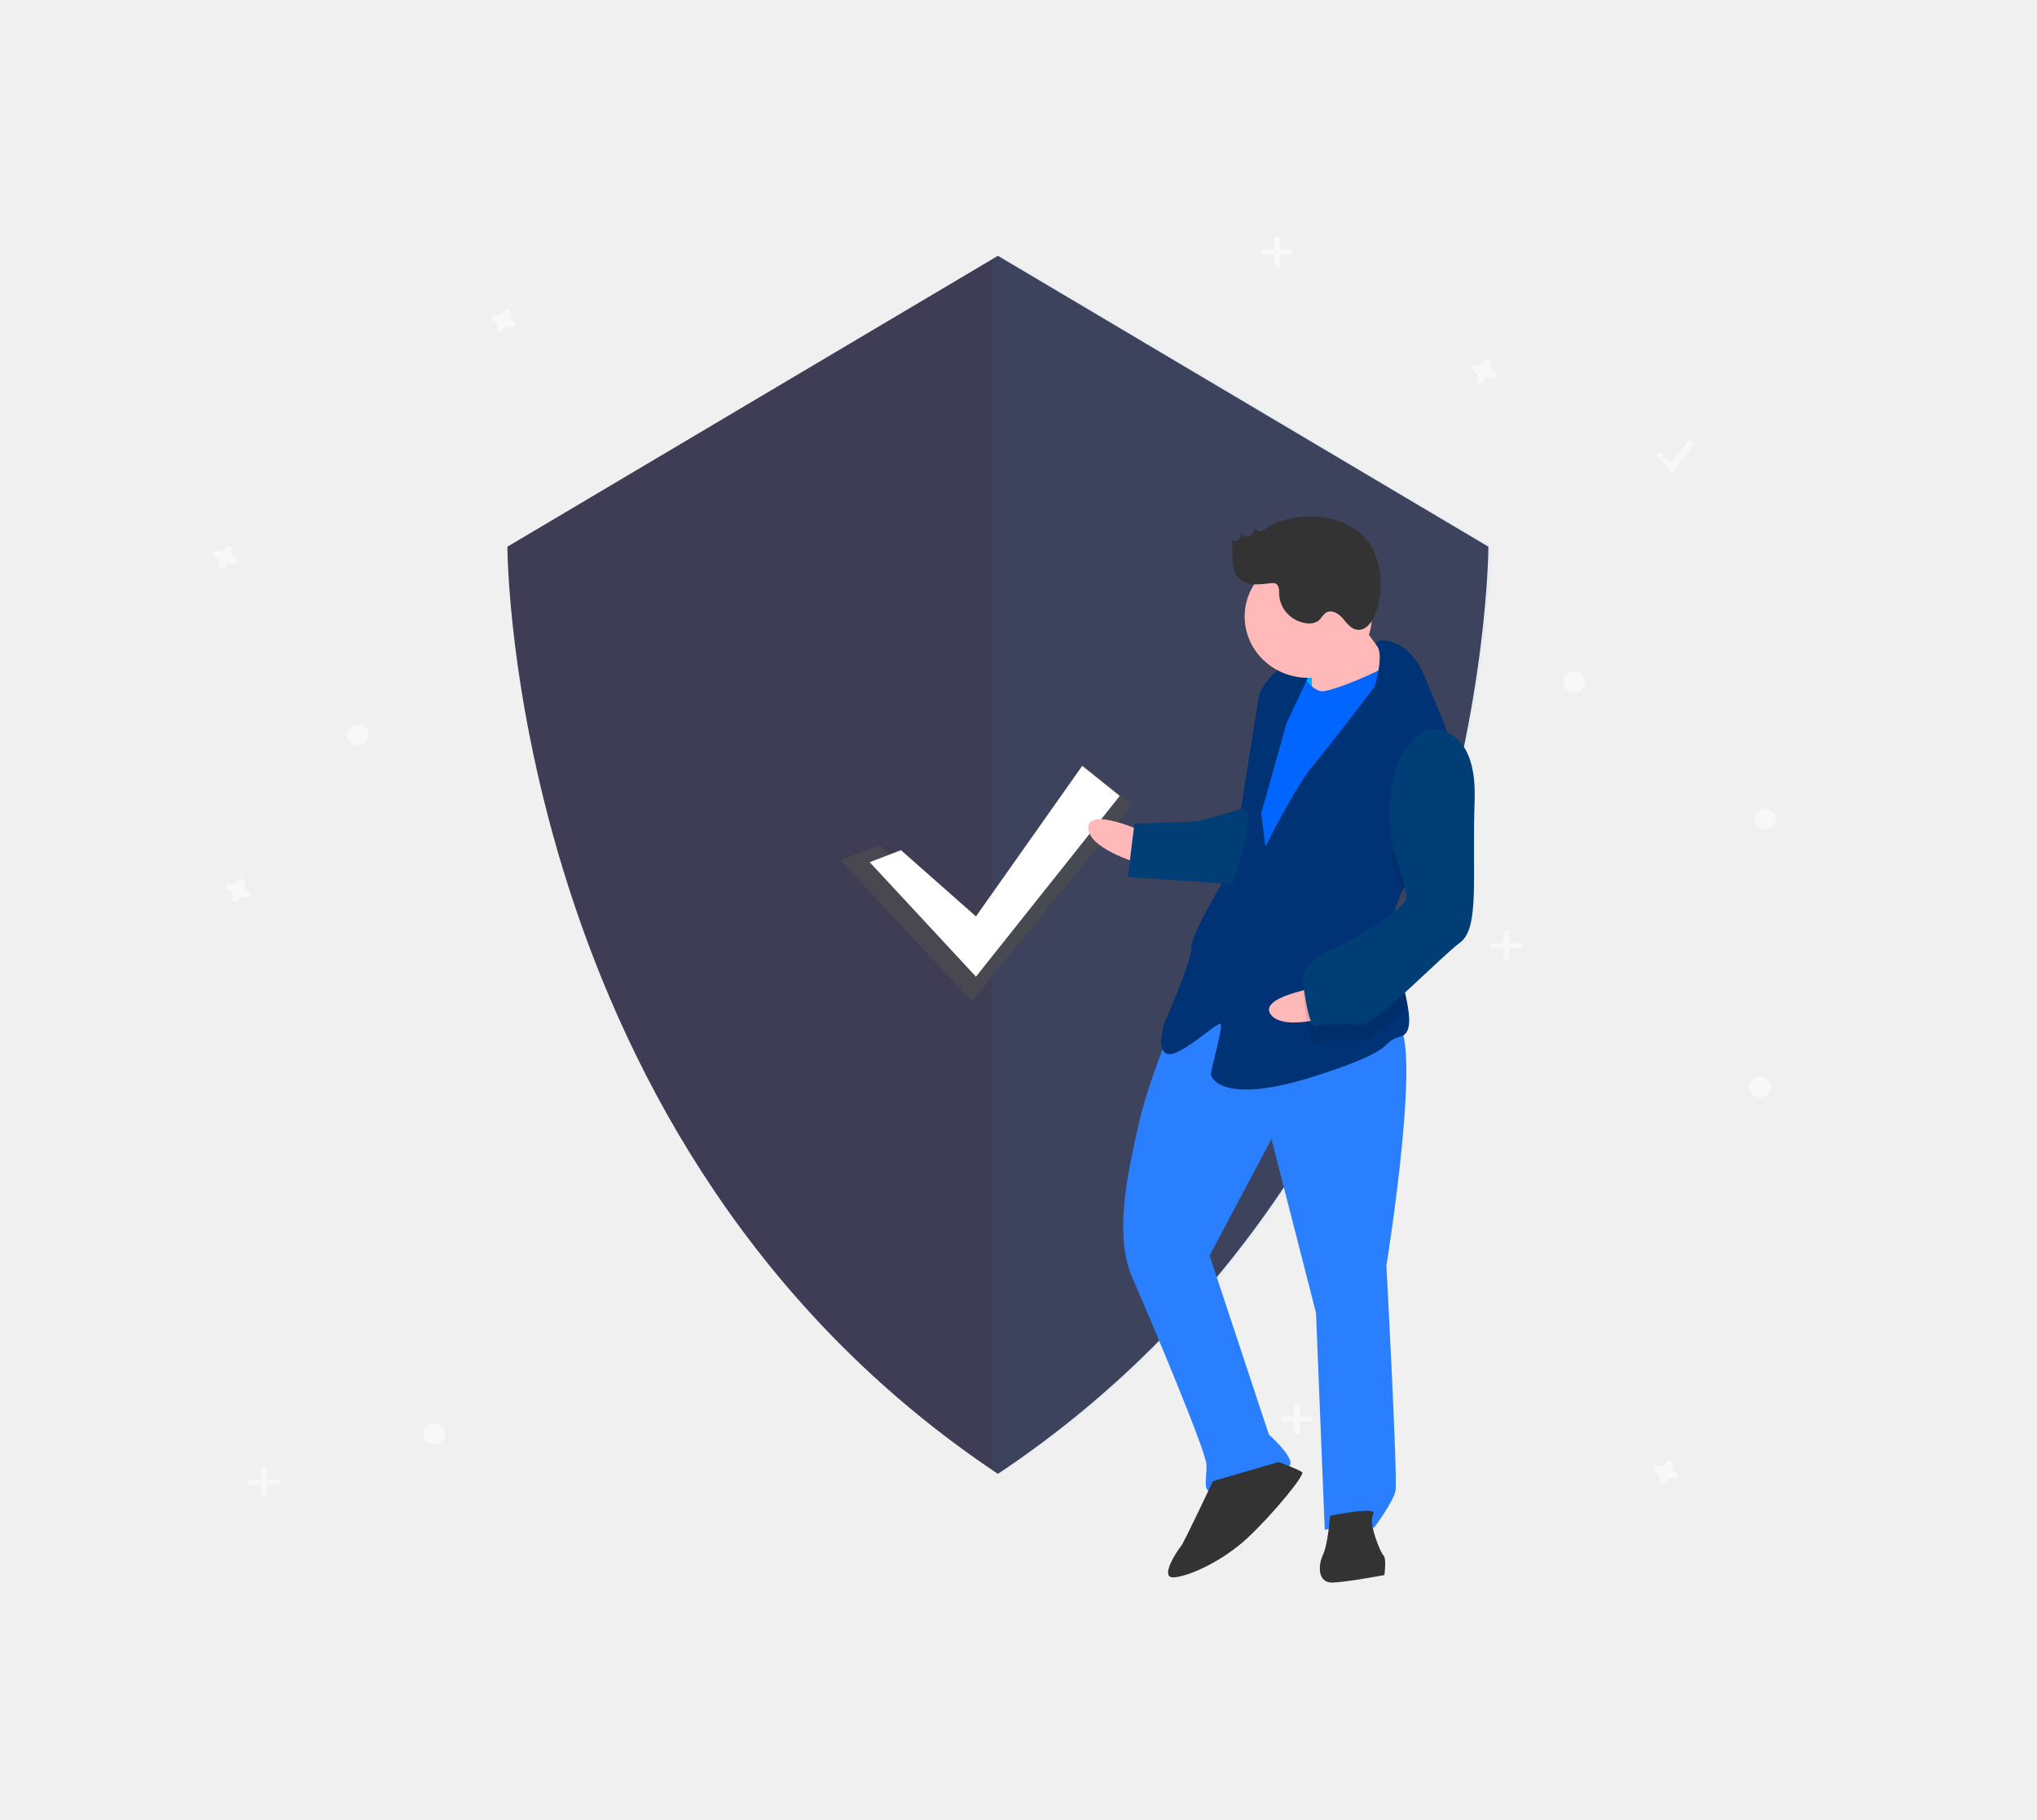
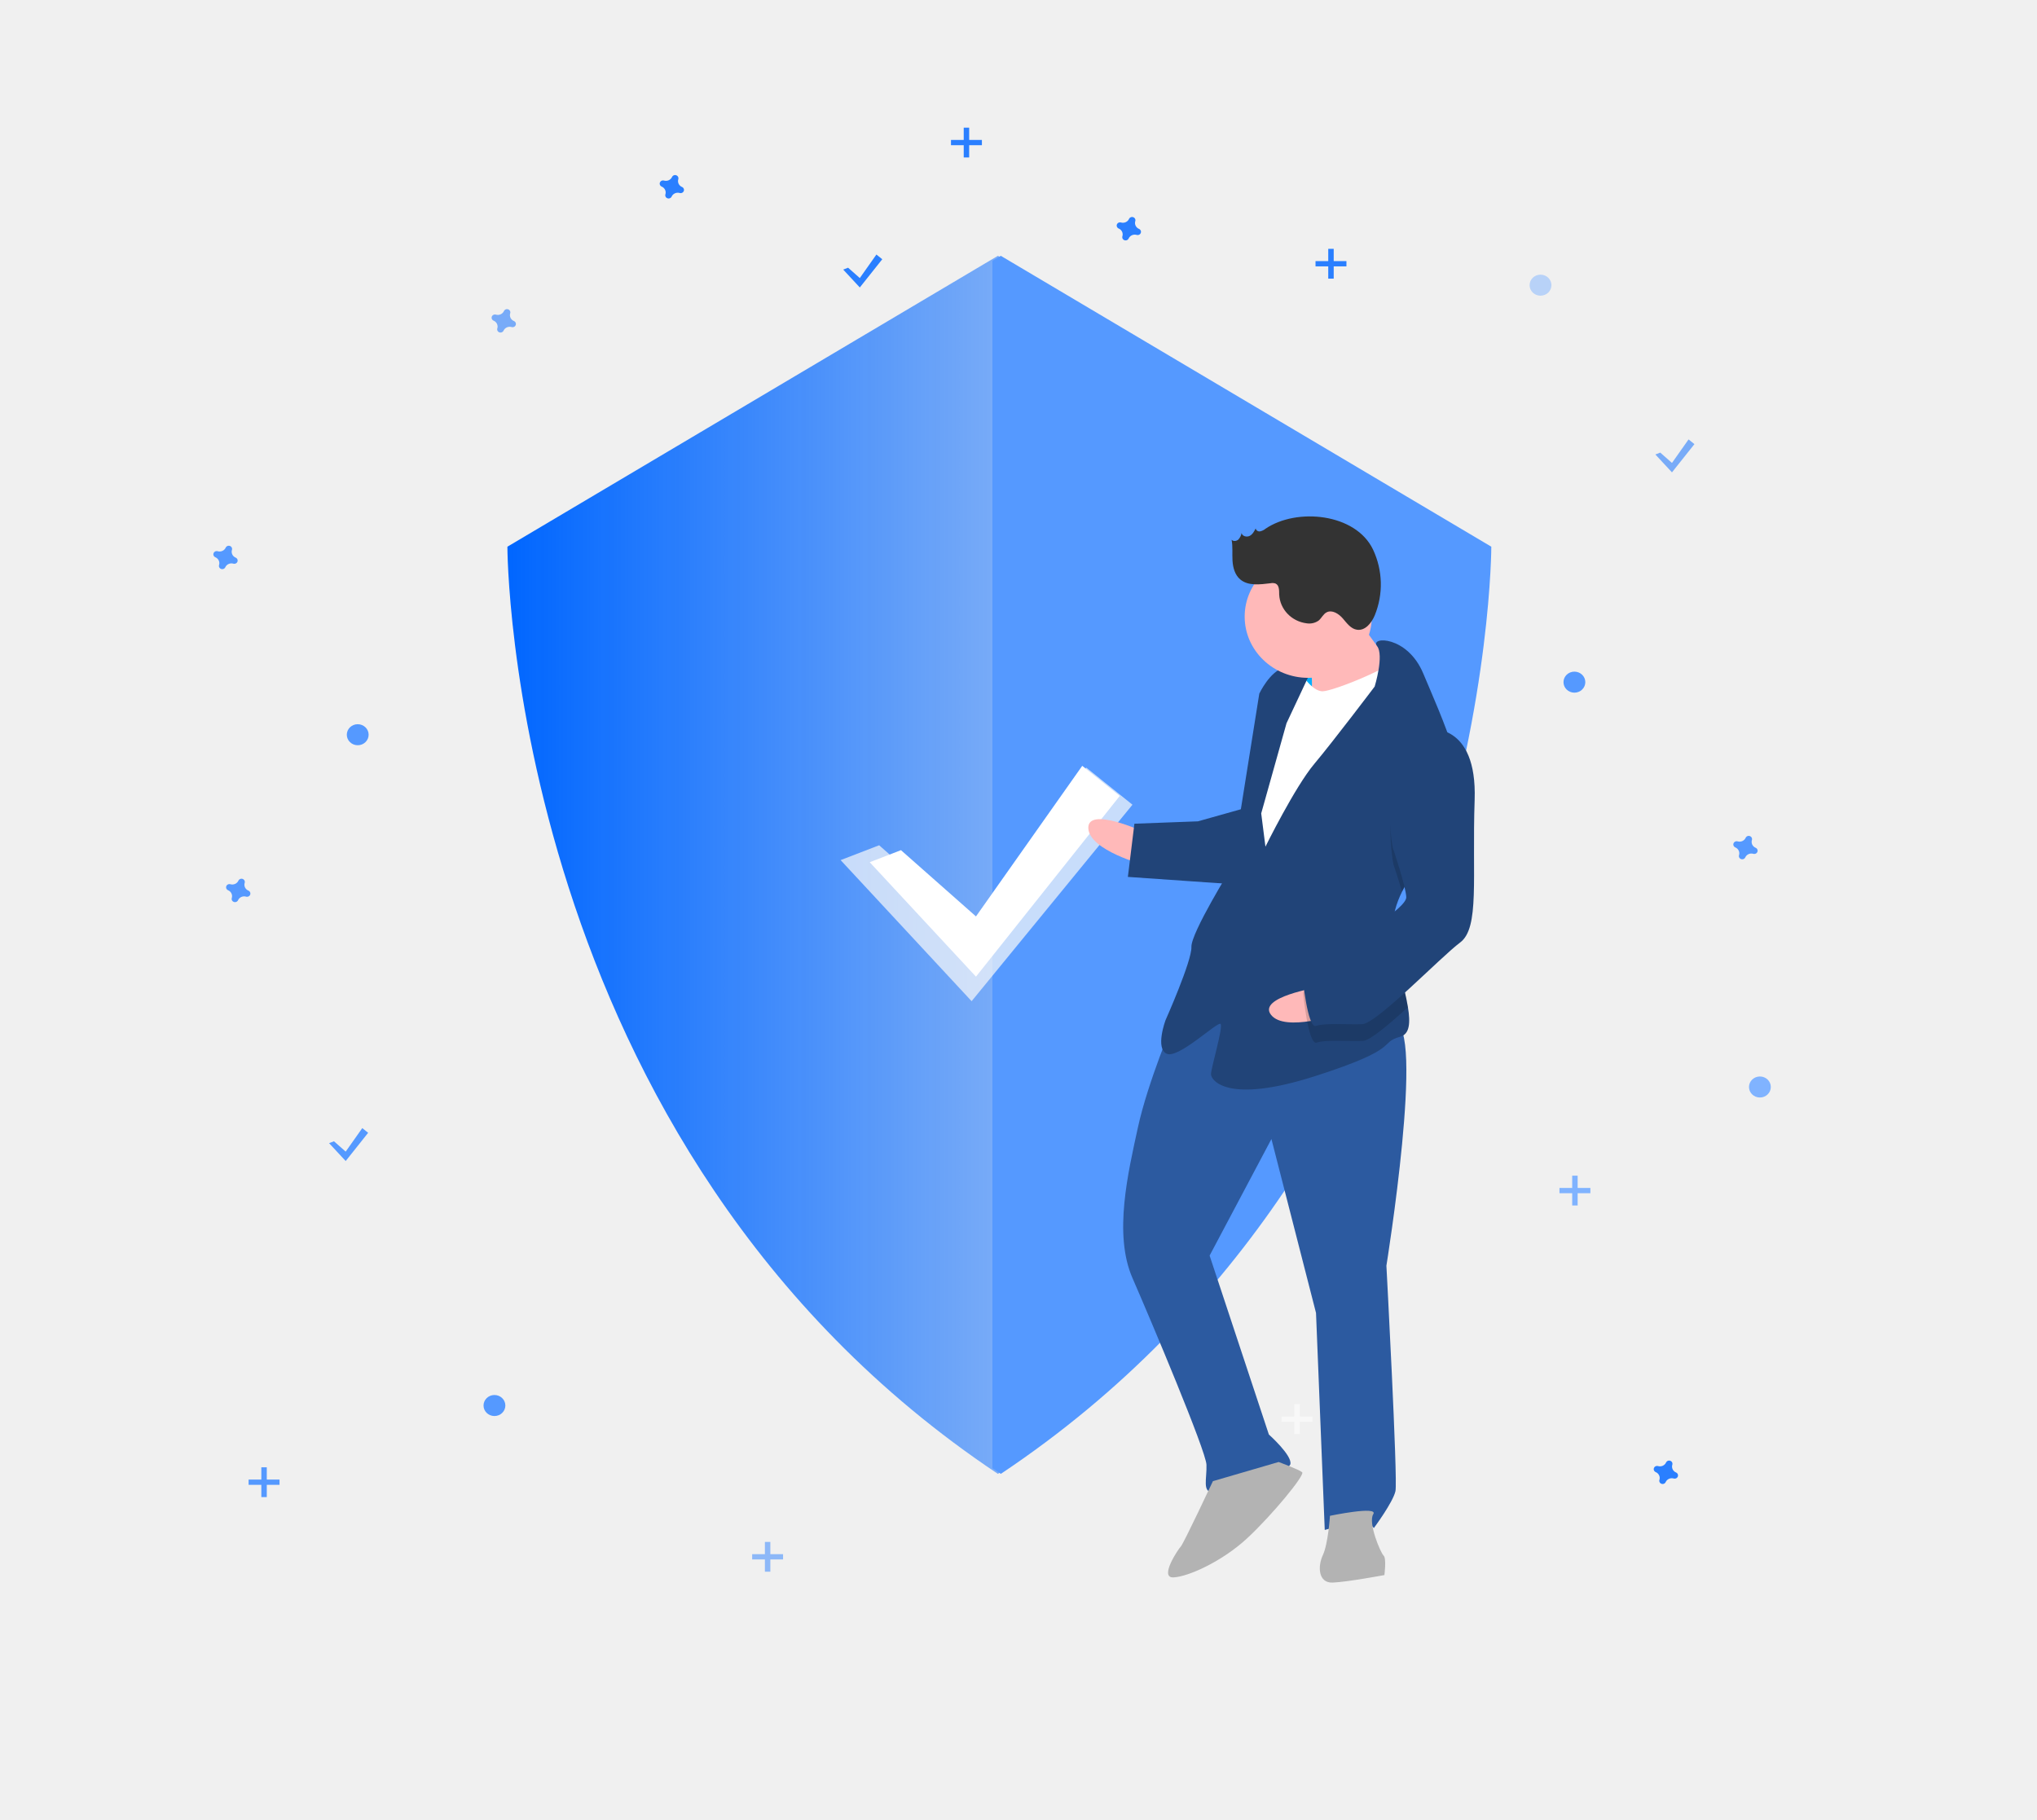
- <svg xmlns="http://www.w3.org/2000/svg" id="f921693e-33a8-40f4-b606-3710578972cc" data-name="Layer 1" width="859.399" height="767.784" viewBox="0 0 859.399 767.784" version="1.1">
-   <defs id="defs119">
-     <linearGradient id="b629f179-8ab2-4411-a7df-956765958247" x1="344.921" y1="369.397" x2="505.399" y2="369.397" gradientUnits="userSpaceOnUse">
-       <stop offset="0" stop-color="gray" stop-opacity="0.25" id="stop112" />
-       <stop offset="0.535" stop-color="gray" stop-opacity="0.12" id="stop114" />
-       <stop offset="1" stop-color="gray" stop-opacity="0.1" id="stop116" />
+ <svg xmlns="http://www.w3.org/2000/svg" xmlns:xlink="http://www.w3.org/1999/xlink" width="859.399" height="767.784">
+   <defs>
+     <linearGradient id="A" x1="214.068" y1="364.927" x2="627.941" y2="364.927" gradientUnits="userSpaceOnUse">
+       <stop offset="0" stop-color="#06f" />
+       <stop offset="1" stop-color="#06f" stop-opacity="0" />
    </linearGradient>
+     <path id="B" d="M216.824 135.464a2.819 2.717 0 0 1-1.571-3.284 1.355 1.306 0 0 0 .061-.301h0a1.414 1.363 0 0 0-2.54-.903h0a1.355 1.306 0 0 0-.156.268 2.819 2.717 0 0 1-3.407 1.514 1.355 1.306 0 0 0-.313-.059h0a1.414 1.363 0 0 0-.937 2.448h0a1.355 1.306 0 0 0 .278.151 2.819 2.717 0 0 1 1.571 3.284 1.355 1.306 0 0 0-.061.301h0a1.414 1.363 0 0 0 2.54.903h0a1.355 1.306 0 0 0 .156-.268 2.819 2.717 0 0 1 3.407-1.514 1.355 1.306 0 0 0 .313.059h0a1.414 1.363 0 0 0 .937-2.448h0a1.355 1.306 0 0 0-.278-.151z" />
+     <path id="C" d="M362.749 121.297l-7.004-7.544 2.06-.794 4.944 4.368 7.004-9.927 2.472 1.986z" />
  </defs>
-   <path d="M 421.004,107.947 214.068,230.684 c 0,0 0,253.145 206.937,391.224 C 627.941,483.829 627.941,230.684 627.941,230.684 Z" fill="#3f3d56" id="path123" style="stroke-width:0.753" />
-   <path d="m 422.24,107.947 -3.537,2.098 v 509.468 c 1.175,0.8 2.349,1.601 3.537,2.394 C 629.177,483.829 629.177,230.684 629.177,230.684 Z" fill="#00b0ff" opacity="0.04" id="path125" style="stroke-width:0.753" />
-   <g opacity="0.7" id="g129" transform="matrix(0.7672786,0,0,0.7395103,90.00109,100)" style="fill:#4d4d4d">
-     <polygon points="505.399,323.935 416.949,436.044 344.921,355.542 366.106,347.068 416.949,393.674 479.977,302.75 " fill="url(#b629f179-8ab2-4411-a7df-956765958247)" id="polygon127" style="fill:#4d4d4d" />
+   <path d="M421.004 107.947L214.068 230.684s0 253.145 206.937 391.224c206.937-138.079 206.937-391.224 206.937-391.224z" fill="url(#A)" />
+   <path d="M422.24 107.947l-3.537 2.098v509.468l3.537 2.394c206.937-138.079 206.937-391.224 206.937-391.224z" fill="#59f" />
+   <path fill="#f9f9f9" d="M477.783 339.553l-67.866 82.906-55.266-59.532 16.255-6.267 39.011 34.466 48.36-67.239z" opacity=".7" />
+   <path fill="#fff" d="M472.412 335.856l-60.653 76.25-44.831-48.292 13.186-5.083 31.645 27.958 44.831-63.542z" />
+   <use xlink:href="#B" fill="#06f" opacity=".5" />
+   <g fill="#59f">
+     <use xlink:href="#B" x="-112.022" y="240.341" />
+     <ellipse cx="664.232" cy="287.836" rx="4.604" ry="4.437" />
+     <ellipse cx="208.604" cy="593.065" rx="4.604" ry="4.437" />
  </g>
-   <polygon points="498.399,318.935 419.349,422.044 360.921,356.742 378.106,349.868 419.349,387.674 477.777,301.75 " fill="#3ad29f" id="polygon131" transform="matrix(0.7672786,0,0,0.7395103,90.00109,100)" style="fill:#ffffff" />
-   <path d="m 216.824,135.464 a 2.819,2.717 0 0 1 -1.571,-3.284 1.355,1.306 0 0 0 0.061,-0.301 v 0 a 1.414,1.363 0 0 0 -2.54,-0.903 v 0 a 1.355,1.306 0 0 0 -0.156,0.268 2.819,2.717 0 0 1 -3.407,1.514 1.355,1.306 0 0 0 -0.313,-0.059 v 0 a 1.414,1.363 0 0 0 -0.937,2.448 v 0 a 1.355,1.306 0 0 0 0.278,0.151 2.819,2.717 0 0 1 1.571,3.284 1.355,1.306 0 0 0 -0.061,0.301 v 0 a 1.414,1.363 0 0 0 2.54,0.903 v 0 a 1.355,1.306 0 0 0 0.156,-0.268 2.819,2.717 0 0 1 3.407,-1.514 1.355,1.306 0 0 0 0.313,0.059 v 0 a 1.414,1.363 0 0 0 0.937,-2.448 v 0 a 1.355,1.306 0 0 0 -0.278,-0.151 z" fill="#4d8af0" opacity="0.5" id="path133" style="stroke-width:0.753;fill:#ffffff" />
-   <path d="m 104.802,375.805 a 2.819,2.717 0 0 1 -1.571,-3.284 1.355,1.306 0 0 0 0.061,-0.301 v 0 a 1.414,1.363 0 0 0 -2.54,-0.903 v 0 a 1.355,1.306 0 0 0 -0.156,0.268 2.819,2.717 0 0 1 -3.407,1.514 1.355,1.306 0 0 0 -0.313,-0.059 v 0 a 1.414,1.363 0 0 0 -0.937,2.448 v 0 a 1.355,1.306 0 0 0 0.278,0.151 2.819,2.717 0 0 1 1.571,3.284 1.355,1.306 0 0 0 -0.061,0.301 v 0 a 1.414,1.363 0 0 0 2.54,0.903 v 0 a 1.355,1.306 0 0 0 0.156,-0.268 2.819,2.717 0 0 1 3.407,-1.514 1.355,1.306 0 0 0 0.313,0.059 v 0 a 1.414,1.363 0 0 0 0.937,-2.448 v 0 a 1.355,1.306 0 0 0 -0.278,-0.151 z" fill="#4d8af0" opacity="0.5" id="path135" style="stroke-width:0.753;fill:#ffffff" />
-   <ellipse cx="664.232" cy="287.836" fill="#f55f44" opacity="0.5" id="circle137" rx="4.604" ry="4.437" style="stroke-width:0.753;fill:#ffffff" />
-   <ellipse cx="183.148" cy="605.086" fill="#f55f44" opacity="0.5" id="circle139" rx="4.604" ry="4.437" style="stroke-width:0.753;fill:#ffffff" />
-   <ellipse cx="742.494" cy="458.662" fill="#f55f44" opacity="0.5" id="circle141" rx="4.604" ry="4.437" style="stroke-width:0.753;fill:#ffffff" />
-   <path d="m 630.387,156.91 a 2.819,2.717 0 0 1 -1.571,-3.284 1.355,1.306 0 0 0 0.061,-0.301 v 0 a 1.414,1.363 0 0 0 -2.54,-0.903 v 0 a 1.355,1.306 0 0 0 -0.156,0.268 2.819,2.717 0 0 1 -3.407,1.514 1.355,1.306 0 0 0 -0.313,-0.059 v 0 a 1.414,1.363 0 0 0 -0.937,2.448 v 0 a 1.355,1.306 0 0 0 0.278,0.151 2.819,2.717 0 0 1 1.571,3.284 1.355,1.306 0 0 0 -0.061,0.301 v 0 a 1.414,1.363 0 0 0 2.54,0.903 v 0 a 1.355,1.306 0 0 0 0.156,-0.268 2.819,2.717 0 0 1 3.407,-1.514 1.355,1.306 0 0 0 0.313,0.059 v 0 a 1.414,1.363 0 0 0 0.937,-2.448 v 0 a 1.355,1.306 0 0 0 -0.278,-0.151 z" fill="#4d8af0" opacity="0.5" id="path143" style="stroke-width:0.753;fill:#ffffff" />
-   <path d="m 707.115,621.322 a 2.819,2.717 0 0 1 -1.571,-3.284 1.355,1.306 0 0 0 0.061,-0.301 v 0 a 1.414,1.363 0 0 0 -2.54,-0.903 v 0 a 1.355,1.306 0 0 0 -0.156,0.268 2.819,2.717 0 0 1 -3.407,1.514 1.355,1.306 0 0 0 -0.313,-0.059 v 0 a 1.414,1.363 0 0 0 -0.937,2.448 v 0 a 1.355,1.306 0 0 0 0.278,0.151 2.819,2.717 0 0 1 1.571,3.284 1.355,1.306 0 0 0 -0.061,0.301 v 0 a 1.414,1.363 0 0 0 2.54,0.903 v 0 a 1.355,1.306 0 0 0 0.156,-0.268 2.819,2.717 0 0 1 3.407,-1.514 1.355,1.306 0 0 0 0.313,0.059 v 0 a 1.414,1.363 0 0 0 0.937,-2.448 v 0 a 1.355,1.306 0 0 0 -0.278,-0.151 z" fill="#4d8af0" opacity="0.5" id="path145" style="stroke-width:0.753;fill:#ffffff" />
-   <path d="m 99.431,235.298 a 2.819,2.717 0 0 1 -1.571,-3.284 1.355,1.306 0 0 0 0.061,-0.301 v 0 a 1.414,1.363 0 0 0 -2.54,-0.903 v 0 a 1.355,1.306 0 0 0 -0.156,0.268 2.819,2.717 0 0 1 -3.407,1.514 1.355,1.306 0 0 0 -0.313,-0.059 v 0 a 1.414,1.363 0 0 0 -0.937,2.448 v 0 a 1.355,1.306 0 0 0 0.278,0.151 2.819,2.717 0 0 1 1.571,3.284 1.355,1.306 0 0 0 -0.061,0.301 v 0 a 1.414,1.363 0 0 0 2.54,0.903 v 0 a 1.355,1.306 0 0 0 0.156,-0.268 2.819,2.717 0 0 1 3.407,-1.514 1.355,1.306 0 0 0 0.313,0.059 v 0 a 1.414,1.363 0 0 0 0.937,-2.448 v 0 a 1.355,1.306 0 0 0 -0.278,-0.151 z" fill="#4d8af0" opacity="0.5" id="path147" style="stroke-width:0.753;fill:#ffffff" />
-   <ellipse cx="150.922" cy="310.021" fill="#47e6b1" opacity="0.5" id="circle149" rx="4.604" ry="4.437" style="stroke-width:0.753;fill:#ffffff" />
-   <ellipse cx="744.796" cy="345.517" fill="#47e6b1" opacity="0.5" id="circle151" rx="4.604" ry="4.437" style="stroke-width:0.753;fill:#ffffff" />
-   <g opacity="0.5" id="g157" transform="matrix(0.7672786,0,0,0.7395103,90.00109,100)" style="fill:#ffffff">
-     <rect x="583.399" width="3" height="17" fill="#47e6b1" id="rect153" y="0" style="fill:#ffffff" />
-     <rect x="753.7" y="66.108" width="3" height="17" transform="rotate(90,703.1034,-43.59616)" fill="#47e6b1" id="rect155" style="fill:#ffffff" />
+   <ellipse cx="742.494" cy="458.662" fill="#80b3ff" rx="4.604" ry="4.437" />
+   <use xlink:href="#B" x="523.872" y="222.264" fill="#59f" />
+   <use xlink:href="#B" x="490.291" y="485.858" fill="#2a7fff" />
+   <g fill="#59f">
+     <use xlink:href="#B" x="-117.393" y="99.834" />
+     <ellipse cx="150.922" cy="310.021" rx="4.604" ry="4.437" />
  </g>
-   <g opacity="0.5" id="g163" transform="matrix(0.7672786,0,0,0.7395103,90.00109,100)" style="fill:#ffffff">
-     <rect x="594.399" y="666" width="3" height="17" fill="#47e6b1" id="rect159" style="fill:#ffffff" />
-     <rect x="764.7" y="732.108" width="3" height="17" transform="rotate(90,714.1034,622.4039)" fill="#47e6b1" id="rect161" style="fill:#ffffff" />
+   <g fill="#2a7fff">
+     <path d="M560.381 105h2.302v12.572h-2.302z" />
+     <path d="M568.054 110.177v2.219H555.01v-2.219z" />
  </g>
-   <g opacity="0.5" id="g169" transform="matrix(0.7672786,0,0,0.7395103,90.00109,100)" style="fill:#ffffff">
-     <rect x="26.399" y="702" width="3" height="17" fill="#47e6b1" id="rect165" style="fill:#ffffff" />
-     <rect x="196.7" y="768.108" width="3" height="17" transform="rotate(90,146.1034,658.4039)" fill="#47e6b1" id="rect167" style="fill:#ffffff" />
+   <g opacity=".5" fill="#fff">
+     <path d="M546.071 592.514h2.302v12.572h-2.302z" />
+     <path d="M553.744 597.691v2.219H540.7v-2.219z" />
  </g>
-   <g opacity="0.5" id="g175" transform="matrix(0.7672786,0,0,0.7395103,90.00109,100)" style="fill:#ffffff">
-     <rect x="709.399" y="396" width="3" height="17" fill="#47e6b1" id="rect171" style="fill:#ffffff" />
-     <rect x="879.7" y="462.108" width="3" height="17" transform="rotate(90,829.1034,352.4038)" fill="#47e6b1" id="rect173" style="fill:#ffffff" />
+   <g fill="#59f">
+     <path d="M110.257 619.136h2.302v12.572h-2.302z" />
+     <path d="M117.929 624.313v2.219h-13.044v-2.219z" />
  </g>
-   <polygon points="814.399,118.185 802.049,134.294 792.921,124.092 795.606,123.018 802.049,128.924 811.177,115.5 " fill="#47e6b1" opacity="0.5" id="polygon177" transform="matrix(0.7672786,0,0,0.7395103,90.00109,100)" style="fill:#ffffff" />
-   <rect x="530.673" y="297.642" width="17.065" height="21.149" transform="matrix(0.9993023,-0.03734864,0.0402017,0.9991916,0,0)" fill="#00b0ff" id="rect179" style="stroke-width:0.753" />
-   <path d="m 482.395,350.953 c 0,0 -23.616,-10.875 -23.238,-1.483 0.378,9.392 23.805,15.571 23.805,15.571 z" fill="#ffb9b9" id="path181" style="stroke-width:0.753" />
-   <path d="m 495.351,430.421 c 0,0 -11.142,26.283 -15.258,45.25 -4.117,18.966 -10.386,45.067 -2.322,63.578 8.064,18.511 30.992,72.915 31.228,78.785 0.236,5.87 -1.964,11.831 2.909,11.649 4.872,-0.182 31.387,-8.228 32.463,-11.795 1.076,-3.568 -9.046,-12.595 -9.046,-12.595 l -24.996,-75.491 26.079,-49.181 18.811,73.371 3.684,91.572 c 0,0 18.082,-5.379 20.707,-0.774 0,0 8.101,-10.885 9.131,-15.626 1.029,-4.742 -3.826,-95.094 -3.826,-95.094 0,0 16.598,-102.912 3.199,-102.412 -13.399,0.501 -65.881,-30.459 -92.764,-1.236 z" fill="#00b0ff" id="path183" style="stroke-width:0.753;fill:#2a7fff" />
-   <path d="m 511.719,624.987 c 0,0 -12.36,26.329 -13.531,27.548 -1.171,1.22 -9.225,13.278 -3.135,13.051 6.09,-0.228 20.471,-6.644 31.056,-16.446 10.585,-9.802 24.541,-26.784 23.275,-27.913 -1.265,-1.128 -9.934,-4.332 -9.934,-4.332 z" fill="#575a89" id="path185" style="stroke-width:0.753;fill:#333333" />
-   <path d="m 561.104,639.602 c 0,0 -0.746,11.786 -2.993,16.573 -2.247,4.787 -1.964,11.831 4.127,11.603 6.09,-0.228 21.831,-3.167 21.831,-3.167 0,0 0.935,-7.09 -0.331,-8.218 -1.265,-1.128 -6.657,-13.86 -4.363,-17.473 2.294,-3.613 -18.271,0.683 -18.271,0.683 z" fill="#575a89" id="path187" style="stroke-width:0.753;fill:#333333" />
-   <path d="m 570.114,257.14 c 0,0 12.984,19.503 18.045,24.017 5.061,4.514 -9.178,14.452 -9.178,14.452 l -25.485,3.304 c 0,0 0.321,-22.352 -0.992,-24.654 -1.313,-2.302 17.61,-17.119 17.61,-17.119 z" fill="#ffb9b9" id="path189" style="stroke-width:0.753" />
-   <path d="m 547.963,282.659 c 0,0 5.25,9.21 10.123,9.028 4.872,-0.182 30.074,-10.53 31.151,-14.098 1.076,-3.568 8.348,25.555 8.348,25.555 l -61.667,104.597 -15.042,-10.02 7.288,-61.412 5.986,-33.145 z" fill="#00b0ff" id="path191" style="stroke-width:0.753;fill:#0066ff" />
-   <path d="m 591.51,376.269 c -2.46,4.96 -3.996,10.132 -3.783,15.426 0.009,0.235 0.019,0.47 0.041,0.704 0.584,10.866 4.737,23.432 6.227,32.571 1.081,6.556 0.773,11.341 -3.207,12.465 -9.65,2.712 1.407,4.65 -35.929,16.628 -37.336,11.977 -43.851,1.639 -43.946,-0.709 -0.095,-2.348 5.287,-20.186 4.022,-21.314 -1.265,-1.128 -17.705,14.771 -22.671,12.605 -4.967,-2.166 -0.567,-14.088 -0.567,-14.088 0,0 11.189,-25.109 10.953,-30.979 -0.236,-5.87 16.949,-33.555 16.949,-33.555 l 11.688,-73.335 c 0,0 4.494,-9.574 10.538,-10.976 6.043,-1.402 11.057,1.938 11.057,1.938 l -10.113,21.542 -10.669,38.023 1.785,14.043 c 0,0 12.407,-25.155 20.556,-34.866 8.149,-9.711 25.523,-32.7 25.523,-32.7 0,0 4.056,-13.191 0.994,-17.133 -3.062,-3.954 12.773,-4.545 19.524,11.663 3.578,8.59 9.388,21.401 13.028,33.328 3.243,10.566 4.775,20.445 1.562,26.091 -4.911,8.626 -17.264,19.963 -23.561,32.626 z" fill="#575a89" id="path193" style="stroke-width:0.753;fill:#003376;fill-opacity:1" />
-   <path d="m 615.072,343.643 c -4.911,8.626 -17.264,19.963 -23.561,32.626 -1.645,-5.712 -3.652,-11.621 -3.652,-11.621 0,0 -7.696,-39.689 15.069,-49.946 a 15.236,14.685 0 0 1 10.582,2.85 c 3.243,10.566 4.775,20.445 1.562,26.091 z" opacity="0.1" id="path195" style="stroke-width:0.753" />
-   <path d="m 524.697,341.142 -19.3,5.424 -26.798,1.002 -2.757,22.443 44.04,3.057 c 0,0 11,-29.805 4.815,-31.926 z" fill="#575a89" id="path197" style="stroke-width:0.753;fill:#003e75;fill-opacity:1" />
-   <path d="m 556.169,416.601 c 0,0 -25.82,4.129 -19.927,11.618 5.893,7.489 28.767,-0.384 28.767,-0.384 z" fill="#ffb9b9" id="path199" style="stroke-width:0.753" />
-   <path d="m 587.768,392.4 c 0.584,10.866 4.737,23.432 6.227,32.571 -8.225,7.503 -16.047,14.121 -18.995,14.231 -6.09,0.228 -15.882,-0.582 -19.489,0.728 -3.607,1.311 -5.723,-20.95 -5.723,-20.95 0,0 2.153,-7.135 11.756,-11.021 6.482,-2.629 18.907,-9.76 26.224,-15.56 z" opacity="0.1" id="path201" style="stroke-width:0.753" />
-   <path d="m 602.645,307.658 c 0,0 20.613,-3.122 19.499,29.841 -1.114,32.963 2.173,54.004 -6.118,60.193 -8.29,6.189 -35.22,34.238 -41.311,34.466 -6.09,0.228 -15.882,-0.582 -19.489,0.728 -3.607,1.311 -5.723,-20.95 -5.723,-20.95 0,0 2.153,-7.135 11.756,-11.021 9.603,-3.886 32.227,-17.665 32.038,-22.361 -0.189,-4.696 -5.723,-20.95 -5.723,-20.95 0,0 -7.696,-39.689 15.069,-49.946 z" fill="#575a89" id="path203" style="stroke-width:0.753;fill:#003e75;fill-opacity:1" />
-   <ellipse cx="551.937" cy="260.171" fill="#ffb9b9" id="circle205" rx="26.818" ry="25.848" style="stroke-width:0.753" />
-   <path d="m 533.88,223.124 a 5.178,4.991 0 0 1 -2.255,1.091 1.609,1.551 0 0 1 -1.865,-1.245 c -0.614,1.226 -1.306,2.534 -2.559,3.163 -1.253,0.629 -3.19,0.102 -3.37,-1.249 a 5.913,5.699 0 0 1 -1.361,2.769 c -0.777,0.714 -2.187,0.895 -2.865,0.092 0.549,2.89 0.21,5.861 0.382,8.794 0.172,2.933 0.984,6.042 3.283,7.971 3.353,2.813 8.395,2.118 12.805,1.586 a 3.887,3.746 0 0 1 2.007,0.106 c 1.651,0.678 1.577,2.894 1.599,4.624 a 13.33,12.847 0 0 0 11.672,12.2 6.682,6.44 0 0 0 4.966,-1.168 c 1.252,-1.023 1.892,-2.69 3.327,-3.459 2.334,-1.25 5.165,0.573 6.872,2.552 1.707,1.979 3.388,4.414 6.032,4.777 3.496,0.479 6.159,-2.955 7.466,-6.117 a 37,35.661 0 0 0 -0.735,-27.709 c -7.301,-15.338 -32.24,-17.764 -45.4,-8.776 z" fill="#2f2e41" id="path207" style="stroke-width:0.753;fill:#333333" />
+   <g fill="#80b3ff">
+     <path d="M663.3 496.084h2.302v12.572H663.3z" />
+     <path d="M670.972 501.261v2.219h-13.044v-2.219z" />
+   </g>
+   <path fill="#06f" opacity=".5" d="M714.872 187.399l-9.476 11.913-7.004-7.544 2.06-.794 4.944 4.368 7.004-9.927z" />
+   <path fill="#00b0ff" d="M542.269 277.581l17.053-.637.85 21.132-17.053.637z" />
+   <path d="M482.395 350.953s-23.616-10.875-23.238-1.483 23.805 15.571 23.805 15.571z" fill="#ffb9b9" />
+   <path d="M495.351 430.421s-11.142 26.283-15.258 45.25-10.386 45.067-2.322 63.578 30.992 72.915 31.228 78.785-1.964 11.831 2.909 11.649 31.387-8.228 32.463-11.795-9.046-12.595-9.046-12.595l-24.996-75.491 26.079-49.181 18.811 73.371 3.684 91.572s18.082-5.379 20.707-.774c0 0 8.101-10.885 9.131-15.626s-3.826-95.094-3.826-95.094 16.598-102.912 3.199-102.412-65.881-30.459-92.764-1.236z" fill="#2c5aa0" />
+   <path d="M511.719 624.987s-12.36 26.329-13.531 27.548-9.225 13.278-3.135 13.051 20.471-6.644 31.056-16.446 24.541-26.784 23.275-27.913-9.934-4.332-9.934-4.332zm49.385 14.615s-.746 11.786-2.993 16.573-1.964 11.831 4.127 11.603 21.831-3.167 21.831-3.167.935-7.09-.331-8.218-6.657-13.86-4.363-17.473-18.271.683-18.271.683z" fill="#b3b3b3" />
+   <path d="M570.114 257.14s12.984 19.503 18.045 24.017-9.178 14.452-9.178 14.452l-25.485 3.304s.321-22.352-.992-24.654 17.61-17.119 17.61-17.119z" fill="#ffb9b9" />
+   <path d="M547.963 282.659s5.25 9.21 10.123 9.028 30.074-10.53 31.151-14.098 8.348 25.555 8.348 25.555l-61.667 104.597-15.042-10.02 7.288-61.412 5.986-33.145z" fill="#fff" />
+   <path d="M591.51 376.269c-2.46 4.96-3.996 10.132-3.783 15.426.009.235.019.47.04.704.584 10.866 4.737 23.432 6.227 32.571 1.081 6.556.773 11.341-3.207 12.465-9.65 2.712 1.407 4.65-35.929 16.628s-43.851 1.639-43.946-.709 5.287-20.186 4.022-21.314-17.705 14.771-22.671 12.605-.567-14.088-.567-14.088 11.189-25.109 10.953-30.979 16.949-33.555 16.949-33.555l11.688-73.335s4.494-9.574 10.538-10.976 11.057 1.938 11.057 1.938l-10.113 21.542-10.669 38.023 1.785 14.043s12.407-25.155 20.556-34.866 25.523-32.7 25.523-32.7 4.056-13.191.994-17.133c-3.062-3.954 12.773-4.545 19.524 11.663 3.578 8.59 9.388 21.401 13.028 33.328 3.243 10.567 4.775 20.445 1.562 26.091-4.911 8.626-17.264 19.963-23.561 32.626z" fill="#214478" />
+   <path d="M615.072 343.643c-4.911 8.626-17.264 19.963-23.561 32.626-1.645-5.712-3.652-11.621-3.652-11.621s-7.696-39.689 15.069-49.946a15.236 14.685 0 0 1 10.582 2.85c3.243 10.567 4.775 20.445 1.562 26.091z" opacity=".15" />
+   <path d="M524.697 341.142l-19.3 5.424-26.798 1.002-2.757 22.443 44.04 3.057s11-29.805 4.815-31.926z" fill="#214478" />
+   <path d="M556.169 416.601s-25.82 4.129-19.927 11.618 28.767-.384 28.767-.384z" fill="#ffb9b9" />
+   <path d="M587.768 392.4c.584 10.866 4.737 23.432 6.227 32.571-8.225 7.503-16.047 14.121-18.995 14.231-6.09.228-15.882-.582-19.489.728s-5.723-20.95-5.723-20.95 2.153-7.135 11.756-11.021c6.482-2.629 18.907-9.76 26.224-15.56z" opacity=".154" />
+   <path d="M602.645 307.658s20.613-3.122 19.499 29.841 2.173 54.004-6.118 60.193-35.22 34.238-41.311 34.466-15.882-.582-19.489.728-5.723-20.95-5.723-20.95 2.153-7.135 11.756-11.021 32.227-17.665 32.038-22.361-5.723-20.95-5.723-20.95-7.696-39.689 15.069-49.946z" fill="#214478" />
+   <ellipse cx="551.937" cy="260.171" fill="#ffb9b9" rx="26.818" ry="25.848" />
+   <path d="M533.88 223.124a5.178 4.991 0 0 1-2.255 1.091 1.609 1.551 0 0 1-1.865-1.245c-.614 1.226-1.306 2.534-2.559 3.163s-3.19.102-3.37-1.249a5.913 5.699 0 0 1-1.361 2.769c-.777.714-2.187.895-2.865.092.549 2.89.21 5.861.382 8.794s.984 6.042 3.283 7.971c3.353 2.813 8.395 2.118 12.805 1.586a3.887 3.746 0 0 1 2.007.106c1.651.678 1.577 2.894 1.599 4.624a13.33 12.847 0 0 0 11.672 12.2 6.682 6.44 0 0 0 4.966-1.168c1.252-1.023 1.892-2.69 3.327-3.459 2.334-1.25 5.165.573 6.871 2.552s3.388 4.414 6.032 4.777c3.496.479 6.159-2.955 7.466-6.117a37 35.661 0 0 0-.735-27.709c-7.301-15.338-32.24-17.764-45.4-8.776z" fill="#333" />
+   <g fill="#2a7fff">
+     <use xlink:href="#B" x="70.916" y="-56.569" />
+     <use xlink:href="#C" />
+     <path d="M406.587 53.87h2.302v12.572h-2.302z" />
+     <path d="M414.259 59.047v2.219h-13.044v-2.219z" />
+     <use xlink:href="#B" x="263.719" y="-38.88" />
+   </g>
+   <use xlink:href="#C" x="-216.907" y="368.606" fill="#59f" />
+   <g opacity=".5" fill="#2a7fff">
+     <path d="M322.704 650.616h2.302v12.572h-2.302z" />
+     <path d="M330.377 655.793v2.219h-13.044v-2.219z" />
+   </g>
+   <ellipse cx="649.937" cy="120.33" fill="#80b3ff" opacity=".5" rx="4.604" ry="4.437" />
</svg>
